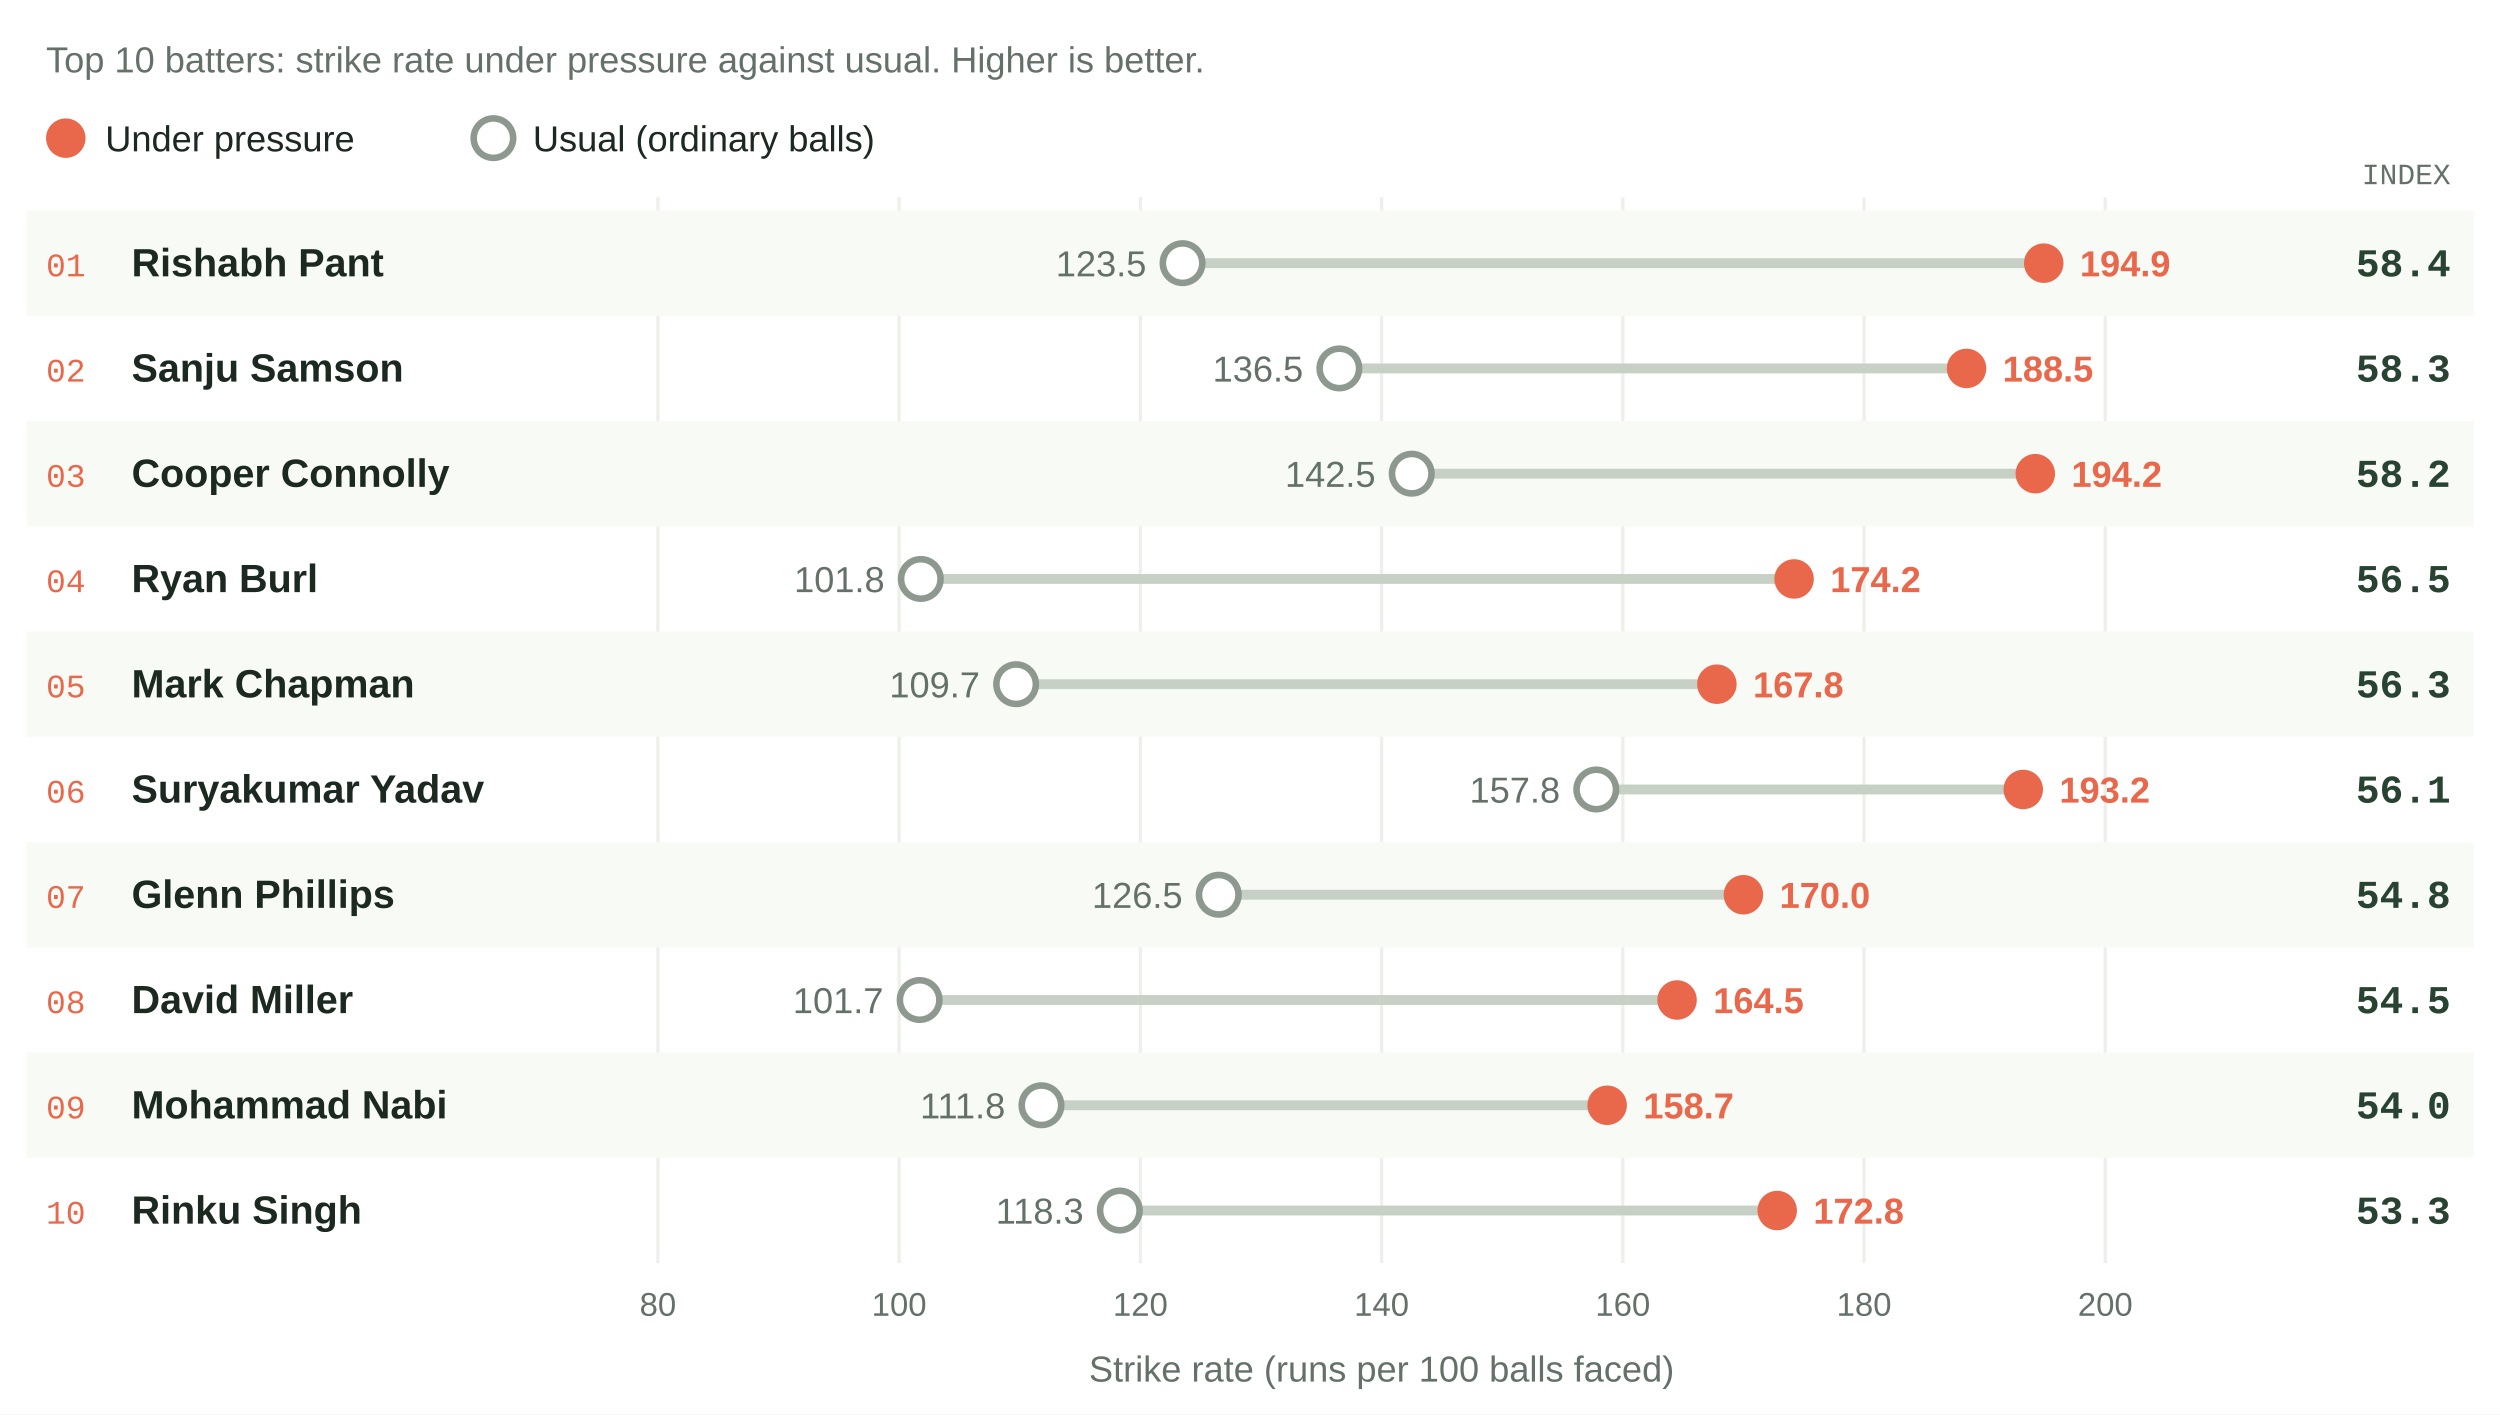
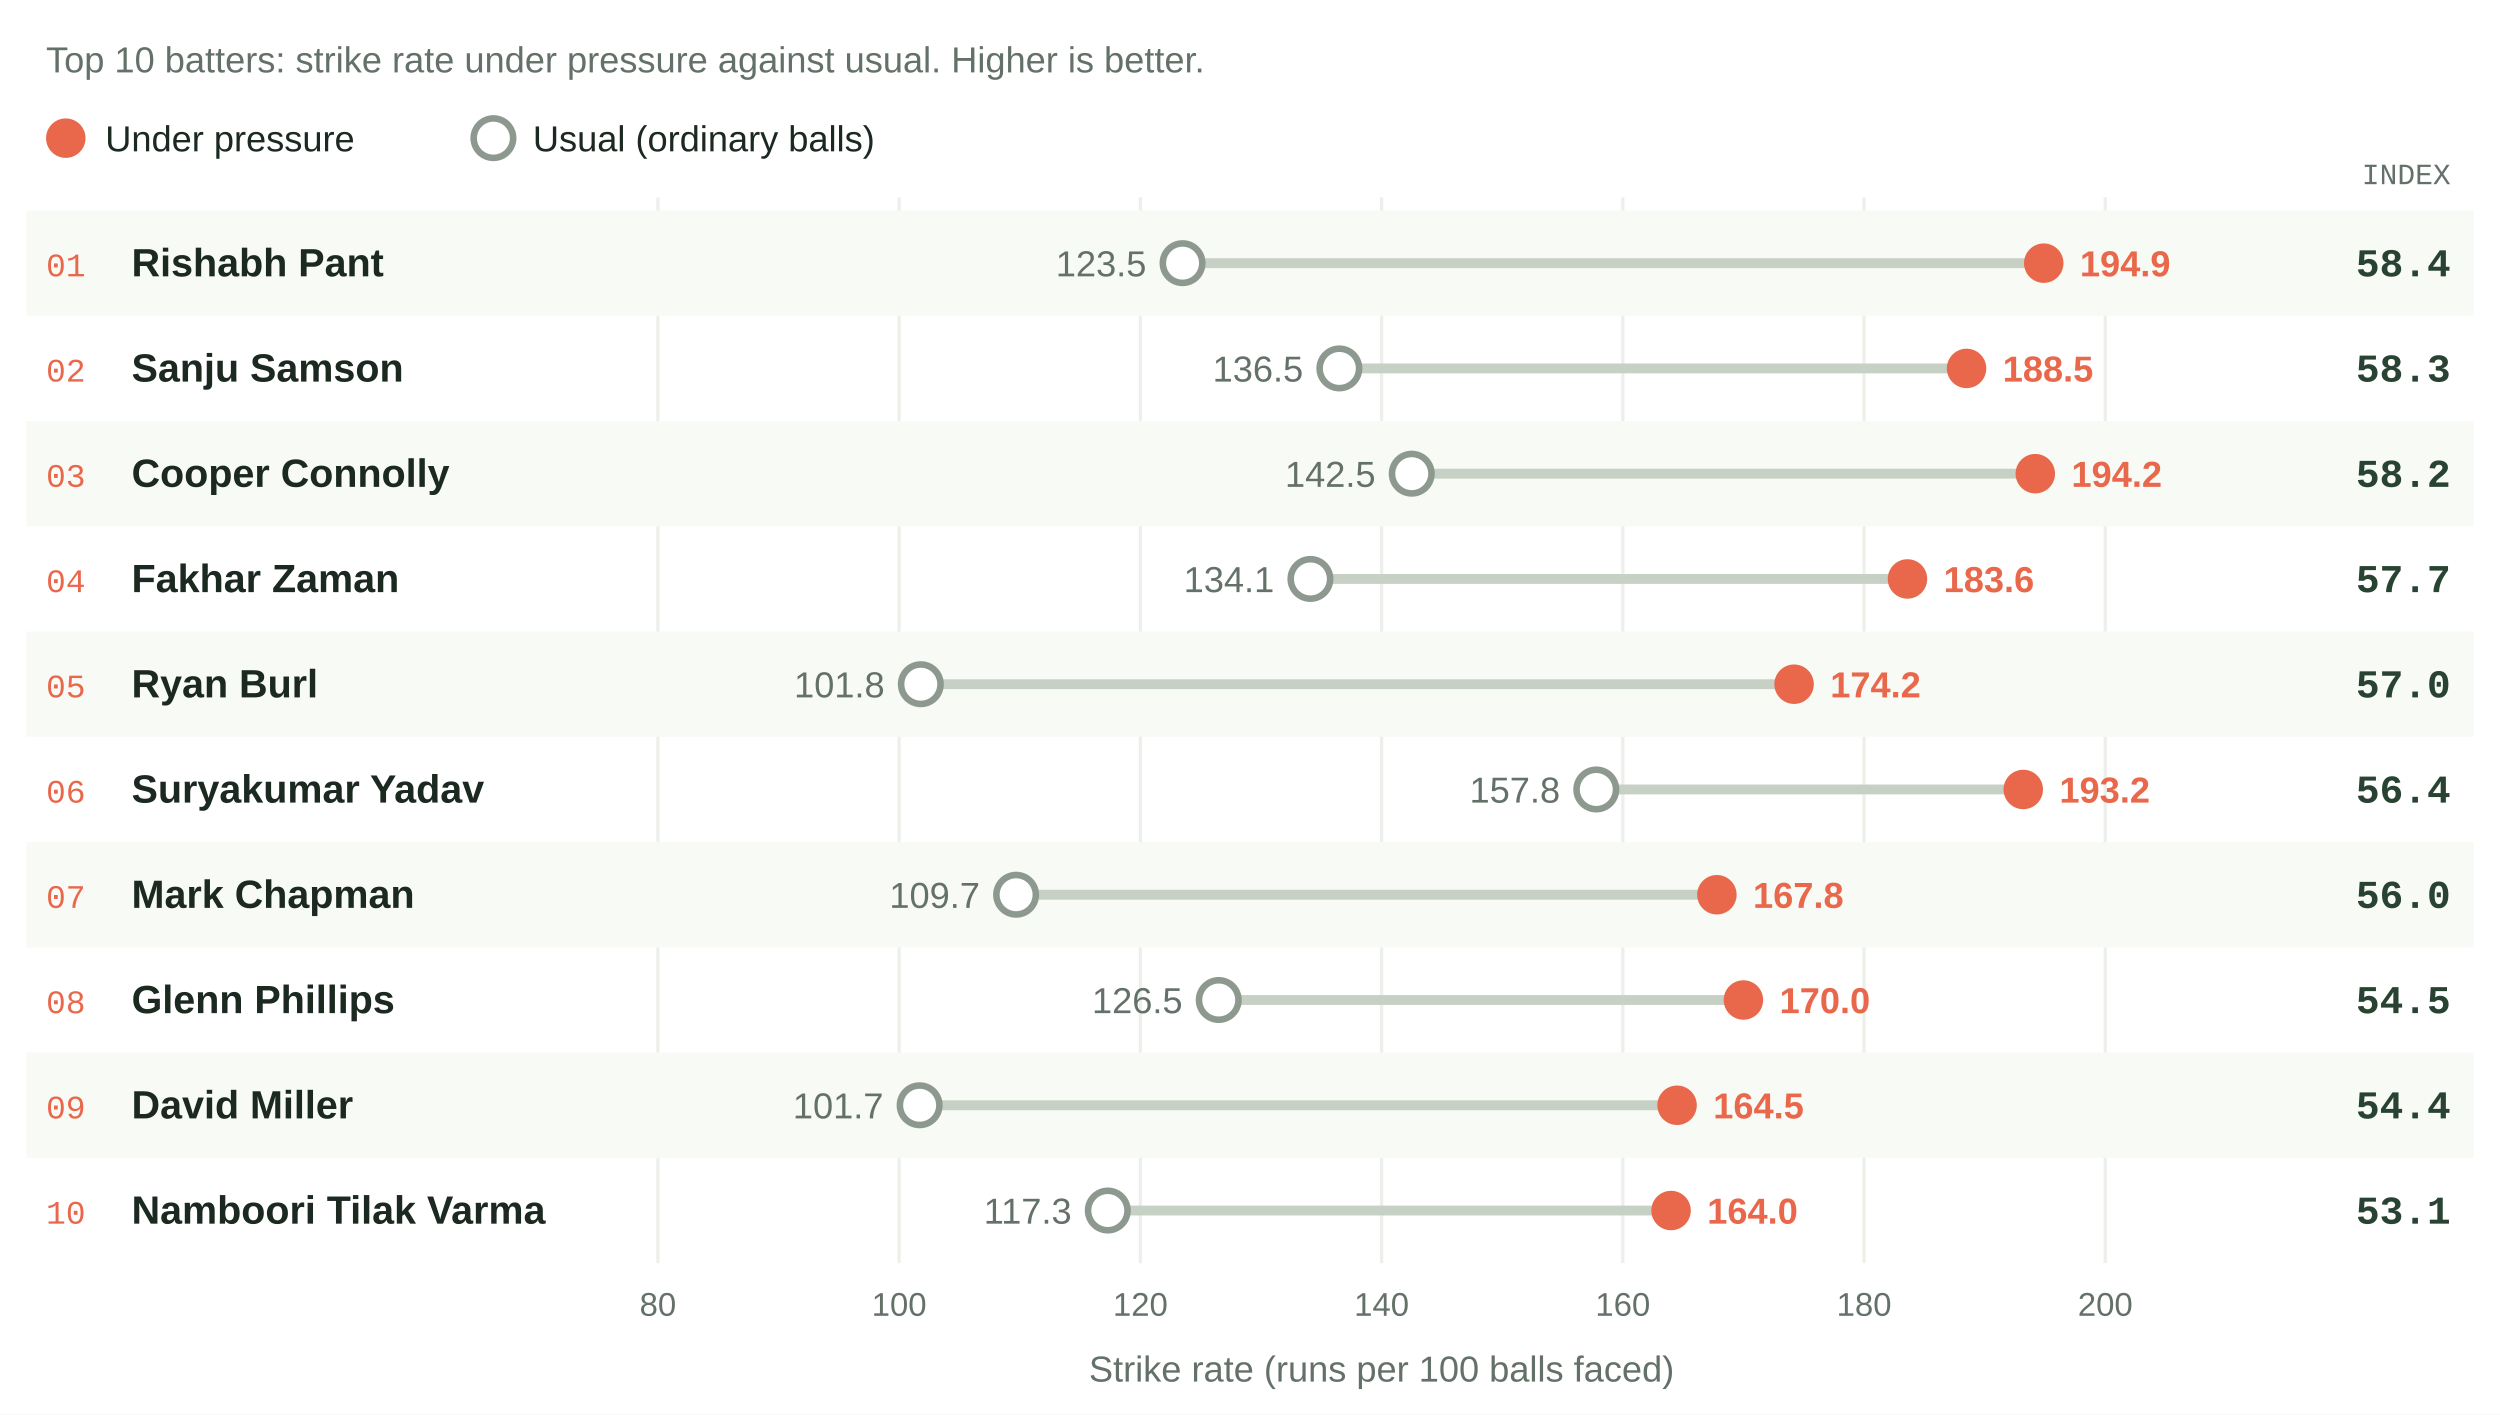
<svg xmlns="http://www.w3.org/2000/svg" viewBox="0 0 760 430" width="760" height="430" role="img" aria-label="Top 10 batters: pressure strike rate against usual strike rate">
  <rect x="0" y="0" width="760" height="430" fill="#ffffff" />
  <text x="14" y="22" font-family="Segoe UI, Arial, sans-serif" font-size="11" font-weight="normal" fill="#647168" text-anchor="start">Top 10 batters: strike rate under pressure against usual. Higher is better.</text>
  <circle cx="20" cy="42" r="6" fill="#e9684b" stroke="none" stroke-width="0" />
  <text x="32" y="46" font-family="Segoe UI, Arial, sans-serif" font-size="11" font-weight="normal" fill="#1b2920" text-anchor="start">Under pressure</text>
  <circle cx="150" cy="42" r="6" fill="#ffffff" stroke="#8d998f" stroke-width="2" />
  <text x="162" y="46" font-family="Segoe UI, Arial, sans-serif" font-size="11" font-weight="normal" fill="#1b2920" text-anchor="start">Usual (ordinary balls)</text>
  <text x="745" y="56" font-family="Consolas, Courier New, monospace" font-size="9" font-weight="normal" fill="#647168" text-anchor="end">INDEX</text>
  <line x1="200" y1="60" x2="200" y2="384" stroke="#edf0ea" stroke-width="1" />
  <text x="200" y="400" font-family="Segoe UI, Arial, sans-serif" font-size="10" font-weight="normal" fill="#647168" text-anchor="middle">80</text>
  <line x1="273.33" y1="60" x2="273.33" y2="384" stroke="#edf0ea" stroke-width="1" />
  <text x="273.33" y="400" font-family="Segoe UI, Arial, sans-serif" font-size="10" font-weight="normal" fill="#647168" text-anchor="middle">100</text>
  <line x1="346.67" y1="60" x2="346.67" y2="384" stroke="#edf0ea" stroke-width="1" />
  <text x="346.67" y="400" font-family="Segoe UI, Arial, sans-serif" font-size="10" font-weight="normal" fill="#647168" text-anchor="middle">120</text>
  <line x1="420" y1="60" x2="420" y2="384" stroke="#edf0ea" stroke-width="1" />
  <text x="420" y="400" font-family="Segoe UI, Arial, sans-serif" font-size="10" font-weight="normal" fill="#647168" text-anchor="middle">140</text>
  <line x1="493.33" y1="60" x2="493.33" y2="384" stroke="#edf0ea" stroke-width="1" />
  <text x="493.33" y="400" font-family="Segoe UI, Arial, sans-serif" font-size="10" font-weight="normal" fill="#647168" text-anchor="middle">160</text>
  <line x1="566.67" y1="60" x2="566.67" y2="384" stroke="#edf0ea" stroke-width="1" />
  <text x="566.67" y="400" font-family="Segoe UI, Arial, sans-serif" font-size="10" font-weight="normal" fill="#647168" text-anchor="middle">180</text>
  <line x1="640" y1="60" x2="640" y2="384" stroke="#edf0ea" stroke-width="1" />
  <text x="640" y="400" font-family="Segoe UI, Arial, sans-serif" font-size="10" font-weight="normal" fill="#647168" text-anchor="middle">200</text>
  <text x="420" y="420" font-family="Segoe UI, Arial, sans-serif" font-size="11" font-weight="normal" fill="#647168" text-anchor="middle">Strike rate (runs per 100 balls faced)</text>
  <g class="row" data-rank="1" data-player="Rishabh Pant" data-index="58.4" data-pressure="194.9" data-usual="123.5">
    <rect x="8" y="64" width="744" height="32" fill="#f8faf5" />
    <text x="14" y="84" font-family="Consolas, Courier New, monospace" font-size="10" font-weight="normal" fill="#e9684b" text-anchor="start">01</text>
    <text x="40" y="84" font-family="Segoe UI, Arial, sans-serif" font-size="12" font-weight="600" fill="#1b2920" text-anchor="start">Rishabh Pant</text>
    <line x1="359.5" y1="80" x2="621.3" y2="80" stroke="#c7d0c5" stroke-width="3" />
    <circle cx="359.5" cy="80" r="6" fill="#ffffff" stroke="#8d998f" stroke-width="2" />
    <circle cx="621.3" cy="80" r="6" fill="#e9684b" stroke="none" stroke-width="0" />
    <text x="348.5" y="84" font-family="Segoe UI, Arial, sans-serif" font-size="11" font-weight="normal" fill="#647168" text-anchor="end" class="v-usual">123.5</text>
    <text x="632.3" y="84" font-family="Segoe UI, Arial, sans-serif" font-size="11" font-weight="700" fill="#e9684b" text-anchor="start" class="v-pressure">194.9</text>
    <text x="745" y="84" font-family="Consolas, Courier New, monospace" font-size="12" font-weight="700" fill="#294332" text-anchor="end" class="v-index">58.4</text>
  </g>
  <g class="row" data-rank="2" data-player="Sanju Samson" data-index="58.3" data-pressure="188.5" data-usual="136.5">
    <text x="14" y="116" font-family="Consolas, Courier New, monospace" font-size="10" font-weight="normal" fill="#e9684b" text-anchor="start">02</text>
    <text x="40" y="116" font-family="Segoe UI, Arial, sans-serif" font-size="12" font-weight="600" fill="#1b2920" text-anchor="start">Sanju Samson</text>
    <line x1="407.17" y1="112" x2="597.83" y2="112" stroke="#c7d0c5" stroke-width="3" />
    <circle cx="407.17" cy="112" r="6" fill="#ffffff" stroke="#8d998f" stroke-width="2" />
    <circle cx="597.83" cy="112" r="6" fill="#e9684b" stroke="none" stroke-width="0" />
    <text x="396.17" y="116" font-family="Segoe UI, Arial, sans-serif" font-size="11" font-weight="normal" fill="#647168" text-anchor="end" class="v-usual">136.5</text>
    <text x="608.83" y="116" font-family="Segoe UI, Arial, sans-serif" font-size="11" font-weight="700" fill="#e9684b" text-anchor="start" class="v-pressure">188.5</text>
    <text x="745" y="116" font-family="Consolas, Courier New, monospace" font-size="12" font-weight="700" fill="#294332" text-anchor="end" class="v-index">58.3</text>
  </g>
  <g class="row" data-rank="3" data-player="Cooper Connolly" data-index="58.2" data-pressure="194.2" data-usual="142.5">
    <rect x="8" y="128" width="744" height="32" fill="#f8faf5" />
    <text x="14" y="148" font-family="Consolas, Courier New, monospace" font-size="10" font-weight="normal" fill="#e9684b" text-anchor="start">03</text>
    <text x="40" y="148" font-family="Segoe UI, Arial, sans-serif" font-size="12" font-weight="600" fill="#1b2920" text-anchor="start">Cooper Connolly</text>
    <line x1="429.17" y1="144" x2="618.73" y2="144" stroke="#c7d0c5" stroke-width="3" />
    <circle cx="429.17" cy="144" r="6" fill="#ffffff" stroke="#8d998f" stroke-width="2" />
    <circle cx="618.73" cy="144" r="6" fill="#e9684b" stroke="none" stroke-width="0" />
    <text x="418.17" y="148" font-family="Segoe UI, Arial, sans-serif" font-size="11" font-weight="normal" fill="#647168" text-anchor="end" class="v-usual">142.5</text>
    <text x="629.73" y="148" font-family="Segoe UI, Arial, sans-serif" font-size="11" font-weight="700" fill="#e9684b" text-anchor="start" class="v-pressure">194.2</text>
    <text x="745" y="148" font-family="Consolas, Courier New, monospace" font-size="12" font-weight="700" fill="#294332" text-anchor="end" class="v-index">58.2</text>
  </g>
-   <g class="row" data-rank="4" data-player="Ryan Burl" data-index="56.5" data-pressure="174.2" data-usual="101.8">
+   <g class="row" data-rank="4" data-player="Fakhar Zaman" data-index="57.7" data-pressure="183.6" data-usual="134.1">
    <text x="14" y="180" font-family="Consolas, Courier New, monospace" font-size="10" font-weight="normal" fill="#e9684b" text-anchor="start">04</text>
-     <text x="40" y="180" font-family="Segoe UI, Arial, sans-serif" font-size="12" font-weight="600" fill="#1b2920" text-anchor="start">Ryan Burl</text>
-     <line x1="279.93" y1="176" x2="545.4" y2="176" stroke="#c7d0c5" stroke-width="3" />
-     <circle cx="279.93" cy="176" r="6" fill="#ffffff" stroke="#8d998f" stroke-width="2" />
-     <circle cx="545.4" cy="176" r="6" fill="#e9684b" stroke="none" stroke-width="0" />
-     <text x="268.93" y="180" font-family="Segoe UI, Arial, sans-serif" font-size="11" font-weight="normal" fill="#647168" text-anchor="end" class="v-usual">101.8</text>
-     <text x="556.4" y="180" font-family="Segoe UI, Arial, sans-serif" font-size="11" font-weight="700" fill="#e9684b" text-anchor="start" class="v-pressure">174.2</text>
-     <text x="745" y="180" font-family="Consolas, Courier New, monospace" font-size="12" font-weight="700" fill="#294332" text-anchor="end" class="v-index">56.5</text>
+     <text x="40" y="180" font-family="Segoe UI, Arial, sans-serif" font-size="12" font-weight="600" fill="#1b2920" text-anchor="start">Fakhar Zaman</text>
+     <line x1="398.37" y1="176" x2="579.87" y2="176" stroke="#c7d0c5" stroke-width="3" />
+     <circle cx="398.37" cy="176" r="6" fill="#ffffff" stroke="#8d998f" stroke-width="2" />
+     <circle cx="579.87" cy="176" r="6" fill="#e9684b" stroke="none" stroke-width="0" />
+     <text x="387.37" y="180" font-family="Segoe UI, Arial, sans-serif" font-size="11" font-weight="normal" fill="#647168" text-anchor="end" class="v-usual">134.1</text>
+     <text x="590.87" y="180" font-family="Segoe UI, Arial, sans-serif" font-size="11" font-weight="700" fill="#e9684b" text-anchor="start" class="v-pressure">183.6</text>
+     <text x="745" y="180" font-family="Consolas, Courier New, monospace" font-size="12" font-weight="700" fill="#294332" text-anchor="end" class="v-index">57.7</text>
  </g>
-   <g class="row" data-rank="5" data-player="Mark Chapman" data-index="56.3" data-pressure="167.8" data-usual="109.7">
+   <g class="row" data-rank="5" data-player="Ryan Burl" data-index="57.0" data-pressure="174.2" data-usual="101.8">
    <rect x="8" y="192" width="744" height="32" fill="#f8faf5" />
    <text x="14" y="212" font-family="Consolas, Courier New, monospace" font-size="10" font-weight="normal" fill="#e9684b" text-anchor="start">05</text>
-     <text x="40" y="212" font-family="Segoe UI, Arial, sans-serif" font-size="12" font-weight="600" fill="#1b2920" text-anchor="start">Mark Chapman</text>
-     <line x1="308.9" y1="208" x2="521.93" y2="208" stroke="#c7d0c5" stroke-width="3" />
-     <circle cx="308.9" cy="208" r="6" fill="#ffffff" stroke="#8d998f" stroke-width="2" />
-     <circle cx="521.93" cy="208" r="6" fill="#e9684b" stroke="none" stroke-width="0" />
-     <text x="297.9" y="212" font-family="Segoe UI, Arial, sans-serif" font-size="11" font-weight="normal" fill="#647168" text-anchor="end" class="v-usual">109.7</text>
-     <text x="532.93" y="212" font-family="Segoe UI, Arial, sans-serif" font-size="11" font-weight="700" fill="#e9684b" text-anchor="start" class="v-pressure">167.8</text>
-     <text x="745" y="212" font-family="Consolas, Courier New, monospace" font-size="12" font-weight="700" fill="#294332" text-anchor="end" class="v-index">56.3</text>
+     <text x="40" y="212" font-family="Segoe UI, Arial, sans-serif" font-size="12" font-weight="600" fill="#1b2920" text-anchor="start">Ryan Burl</text>
+     <line x1="279.93" y1="208" x2="545.4" y2="208" stroke="#c7d0c5" stroke-width="3" />
+     <circle cx="279.93" cy="208" r="6" fill="#ffffff" stroke="#8d998f" stroke-width="2" />
+     <circle cx="545.4" cy="208" r="6" fill="#e9684b" stroke="none" stroke-width="0" />
+     <text x="268.93" y="212" font-family="Segoe UI, Arial, sans-serif" font-size="11" font-weight="normal" fill="#647168" text-anchor="end" class="v-usual">101.8</text>
+     <text x="556.4" y="212" font-family="Segoe UI, Arial, sans-serif" font-size="11" font-weight="700" fill="#e9684b" text-anchor="start" class="v-pressure">174.2</text>
+     <text x="745" y="212" font-family="Consolas, Courier New, monospace" font-size="12" font-weight="700" fill="#294332" text-anchor="end" class="v-index">57.0</text>
  </g>
-   <g class="row" data-rank="6" data-player="Suryakumar Yadav" data-index="56.1" data-pressure="193.2" data-usual="157.8">
+   <g class="row" data-rank="6" data-player="Suryakumar Yadav" data-index="56.4" data-pressure="193.2" data-usual="157.8">
    <text x="14" y="244" font-family="Consolas, Courier New, monospace" font-size="10" font-weight="normal" fill="#e9684b" text-anchor="start">06</text>
    <text x="40" y="244" font-family="Segoe UI, Arial, sans-serif" font-size="12" font-weight="600" fill="#1b2920" text-anchor="start">Suryakumar Yadav</text>
    <line x1="485.27" y1="240" x2="615.07" y2="240" stroke="#c7d0c5" stroke-width="3" />
    <circle cx="485.27" cy="240" r="6" fill="#ffffff" stroke="#8d998f" stroke-width="2" />
    <circle cx="615.07" cy="240" r="6" fill="#e9684b" stroke="none" stroke-width="0" />
    <text x="474.27" y="244" font-family="Segoe UI, Arial, sans-serif" font-size="11" font-weight="normal" fill="#647168" text-anchor="end" class="v-usual">157.8</text>
    <text x="626.07" y="244" font-family="Segoe UI, Arial, sans-serif" font-size="11" font-weight="700" fill="#e9684b" text-anchor="start" class="v-pressure">193.2</text>
-     <text x="745" y="244" font-family="Consolas, Courier New, monospace" font-size="12" font-weight="700" fill="#294332" text-anchor="end" class="v-index">56.1</text>
+     <text x="745" y="244" font-family="Consolas, Courier New, monospace" font-size="12" font-weight="700" fill="#294332" text-anchor="end" class="v-index">56.4</text>
  </g>
-   <g class="row" data-rank="7" data-player="Glenn Phillips" data-index="54.8" data-pressure="170.0" data-usual="126.5">
+   <g class="row" data-rank="7" data-player="Mark Chapman" data-index="56.0" data-pressure="167.8" data-usual="109.7">
    <rect x="8" y="256" width="744" height="32" fill="#f8faf5" />
    <text x="14" y="276" font-family="Consolas, Courier New, monospace" font-size="10" font-weight="normal" fill="#e9684b" text-anchor="start">07</text>
-     <text x="40" y="276" font-family="Segoe UI, Arial, sans-serif" font-size="12" font-weight="600" fill="#1b2920" text-anchor="start">Glenn Phillips</text>
-     <line x1="370.5" y1="272" x2="530" y2="272" stroke="#c7d0c5" stroke-width="3" />
-     <circle cx="370.5" cy="272" r="6" fill="#ffffff" stroke="#8d998f" stroke-width="2" />
-     <circle cx="530" cy="272" r="6" fill="#e9684b" stroke="none" stroke-width="0" />
-     <text x="359.5" y="276" font-family="Segoe UI, Arial, sans-serif" font-size="11" font-weight="normal" fill="#647168" text-anchor="end" class="v-usual">126.5</text>
-     <text x="541" y="276" font-family="Segoe UI, Arial, sans-serif" font-size="11" font-weight="700" fill="#e9684b" text-anchor="start" class="v-pressure">170.0</text>
-     <text x="745" y="276" font-family="Consolas, Courier New, monospace" font-size="12" font-weight="700" fill="#294332" text-anchor="end" class="v-index">54.8</text>
+     <text x="40" y="276" font-family="Segoe UI, Arial, sans-serif" font-size="12" font-weight="600" fill="#1b2920" text-anchor="start">Mark Chapman</text>
+     <line x1="308.9" y1="272" x2="521.93" y2="272" stroke="#c7d0c5" stroke-width="3" />
+     <circle cx="308.9" cy="272" r="6" fill="#ffffff" stroke="#8d998f" stroke-width="2" />
+     <circle cx="521.93" cy="272" r="6" fill="#e9684b" stroke="none" stroke-width="0" />
+     <text x="297.9" y="276" font-family="Segoe UI, Arial, sans-serif" font-size="11" font-weight="normal" fill="#647168" text-anchor="end" class="v-usual">109.7</text>
+     <text x="532.93" y="276" font-family="Segoe UI, Arial, sans-serif" font-size="11" font-weight="700" fill="#e9684b" text-anchor="start" class="v-pressure">167.8</text>
+     <text x="745" y="276" font-family="Consolas, Courier New, monospace" font-size="12" font-weight="700" fill="#294332" text-anchor="end" class="v-index">56.0</text>
  </g>
-   <g class="row" data-rank="8" data-player="David Miller" data-index="54.5" data-pressure="164.5" data-usual="101.7">
+   <g class="row" data-rank="8" data-player="Glenn Phillips" data-index="54.5" data-pressure="170.0" data-usual="126.5">
    <text x="14" y="308" font-family="Consolas, Courier New, monospace" font-size="10" font-weight="normal" fill="#e9684b" text-anchor="start">08</text>
-     <text x="40" y="308" font-family="Segoe UI, Arial, sans-serif" font-size="12" font-weight="600" fill="#1b2920" text-anchor="start">David Miller</text>
-     <line x1="279.57" y1="304" x2="509.83" y2="304" stroke="#c7d0c5" stroke-width="3" />
-     <circle cx="279.57" cy="304" r="6" fill="#ffffff" stroke="#8d998f" stroke-width="2" />
-     <circle cx="509.83" cy="304" r="6" fill="#e9684b" stroke="none" stroke-width="0" />
-     <text x="268.57" y="308" font-family="Segoe UI, Arial, sans-serif" font-size="11" font-weight="normal" fill="#647168" text-anchor="end" class="v-usual">101.7</text>
-     <text x="520.83" y="308" font-family="Segoe UI, Arial, sans-serif" font-size="11" font-weight="700" fill="#e9684b" text-anchor="start" class="v-pressure">164.5</text>
+     <text x="40" y="308" font-family="Segoe UI, Arial, sans-serif" font-size="12" font-weight="600" fill="#1b2920" text-anchor="start">Glenn Phillips</text>
+     <line x1="370.5" y1="304" x2="530" y2="304" stroke="#c7d0c5" stroke-width="3" />
+     <circle cx="370.5" cy="304" r="6" fill="#ffffff" stroke="#8d998f" stroke-width="2" />
+     <circle cx="530" cy="304" r="6" fill="#e9684b" stroke="none" stroke-width="0" />
+     <text x="359.5" y="308" font-family="Segoe UI, Arial, sans-serif" font-size="11" font-weight="normal" fill="#647168" text-anchor="end" class="v-usual">126.5</text>
+     <text x="541" y="308" font-family="Segoe UI, Arial, sans-serif" font-size="11" font-weight="700" fill="#e9684b" text-anchor="start" class="v-pressure">170.0</text>
    <text x="745" y="308" font-family="Consolas, Courier New, monospace" font-size="12" font-weight="700" fill="#294332" text-anchor="end" class="v-index">54.5</text>
  </g>
-   <g class="row" data-rank="9" data-player="Mohammad Nabi" data-index="54.0" data-pressure="158.7" data-usual="111.8">
+   <g class="row" data-rank="9" data-player="David Miller" data-index="54.4" data-pressure="164.5" data-usual="101.7">
    <rect x="8" y="320" width="744" height="32" fill="#f8faf5" />
    <text x="14" y="340" font-family="Consolas, Courier New, monospace" font-size="10" font-weight="normal" fill="#e9684b" text-anchor="start">09</text>
-     <text x="40" y="340" font-family="Segoe UI, Arial, sans-serif" font-size="12" font-weight="600" fill="#1b2920" text-anchor="start">Mohammad Nabi</text>
-     <line x1="316.6" y1="336" x2="488.57" y2="336" stroke="#c7d0c5" stroke-width="3" />
-     <circle cx="316.6" cy="336" r="6" fill="#ffffff" stroke="#8d998f" stroke-width="2" />
-     <circle cx="488.57" cy="336" r="6" fill="#e9684b" stroke="none" stroke-width="0" />
-     <text x="305.6" y="340" font-family="Segoe UI, Arial, sans-serif" font-size="11" font-weight="normal" fill="#647168" text-anchor="end" class="v-usual">111.8</text>
-     <text x="499.57" y="340" font-family="Segoe UI, Arial, sans-serif" font-size="11" font-weight="700" fill="#e9684b" text-anchor="start" class="v-pressure">158.7</text>
-     <text x="745" y="340" font-family="Consolas, Courier New, monospace" font-size="12" font-weight="700" fill="#294332" text-anchor="end" class="v-index">54.0</text>
+     <text x="40" y="340" font-family="Segoe UI, Arial, sans-serif" font-size="12" font-weight="600" fill="#1b2920" text-anchor="start">David Miller</text>
+     <line x1="279.57" y1="336" x2="509.83" y2="336" stroke="#c7d0c5" stroke-width="3" />
+     <circle cx="279.57" cy="336" r="6" fill="#ffffff" stroke="#8d998f" stroke-width="2" />
+     <circle cx="509.83" cy="336" r="6" fill="#e9684b" stroke="none" stroke-width="0" />
+     <text x="268.57" y="340" font-family="Segoe UI, Arial, sans-serif" font-size="11" font-weight="normal" fill="#647168" text-anchor="end" class="v-usual">101.7</text>
+     <text x="520.83" y="340" font-family="Segoe UI, Arial, sans-serif" font-size="11" font-weight="700" fill="#e9684b" text-anchor="start" class="v-pressure">164.5</text>
+     <text x="745" y="340" font-family="Consolas, Courier New, monospace" font-size="12" font-weight="700" fill="#294332" text-anchor="end" class="v-index">54.4</text>
  </g>
-   <g class="row" data-rank="10" data-player="Rinku Singh" data-index="53.3" data-pressure="172.8" data-usual="118.3">
+   <g class="row" data-rank="10" data-player="Namboori Tilak Varma" data-index="53.1" data-pressure="164.0" data-usual="117.3">
    <text x="14" y="372" font-family="Consolas, Courier New, monospace" font-size="10" font-weight="normal" fill="#e9684b" text-anchor="start">10</text>
-     <text x="40" y="372" font-family="Segoe UI, Arial, sans-serif" font-size="12" font-weight="600" fill="#1b2920" text-anchor="start">Rinku Singh</text>
-     <line x1="340.43" y1="368" x2="540.27" y2="368" stroke="#c7d0c5" stroke-width="3" />
-     <circle cx="340.43" cy="368" r="6" fill="#ffffff" stroke="#8d998f" stroke-width="2" />
-     <circle cx="540.27" cy="368" r="6" fill="#e9684b" stroke="none" stroke-width="0" />
-     <text x="329.43" y="372" font-family="Segoe UI, Arial, sans-serif" font-size="11" font-weight="normal" fill="#647168" text-anchor="end" class="v-usual">118.3</text>
-     <text x="551.27" y="372" font-family="Segoe UI, Arial, sans-serif" font-size="11" font-weight="700" fill="#e9684b" text-anchor="start" class="v-pressure">172.8</text>
-     <text x="745" y="372" font-family="Consolas, Courier New, monospace" font-size="12" font-weight="700" fill="#294332" text-anchor="end" class="v-index">53.3</text>
+     <text x="40" y="372" font-family="Segoe UI, Arial, sans-serif" font-size="12" font-weight="600" fill="#1b2920" text-anchor="start">Namboori Tilak Varma</text>
+     <line x1="336.77" y1="368" x2="508" y2="368" stroke="#c7d0c5" stroke-width="3" />
+     <circle cx="336.77" cy="368" r="6" fill="#ffffff" stroke="#8d998f" stroke-width="2" />
+     <circle cx="508" cy="368" r="6" fill="#e9684b" stroke="none" stroke-width="0" />
+     <text x="325.77" y="372" font-family="Segoe UI, Arial, sans-serif" font-size="11" font-weight="normal" fill="#647168" text-anchor="end" class="v-usual">117.3</text>
+     <text x="519" y="372" font-family="Segoe UI, Arial, sans-serif" font-size="11" font-weight="700" fill="#e9684b" text-anchor="start" class="v-pressure">164.0</text>
+     <text x="745" y="372" font-family="Consolas, Courier New, monospace" font-size="12" font-weight="700" fill="#294332" text-anchor="end" class="v-index">53.1</text>
  </g>
</svg>
